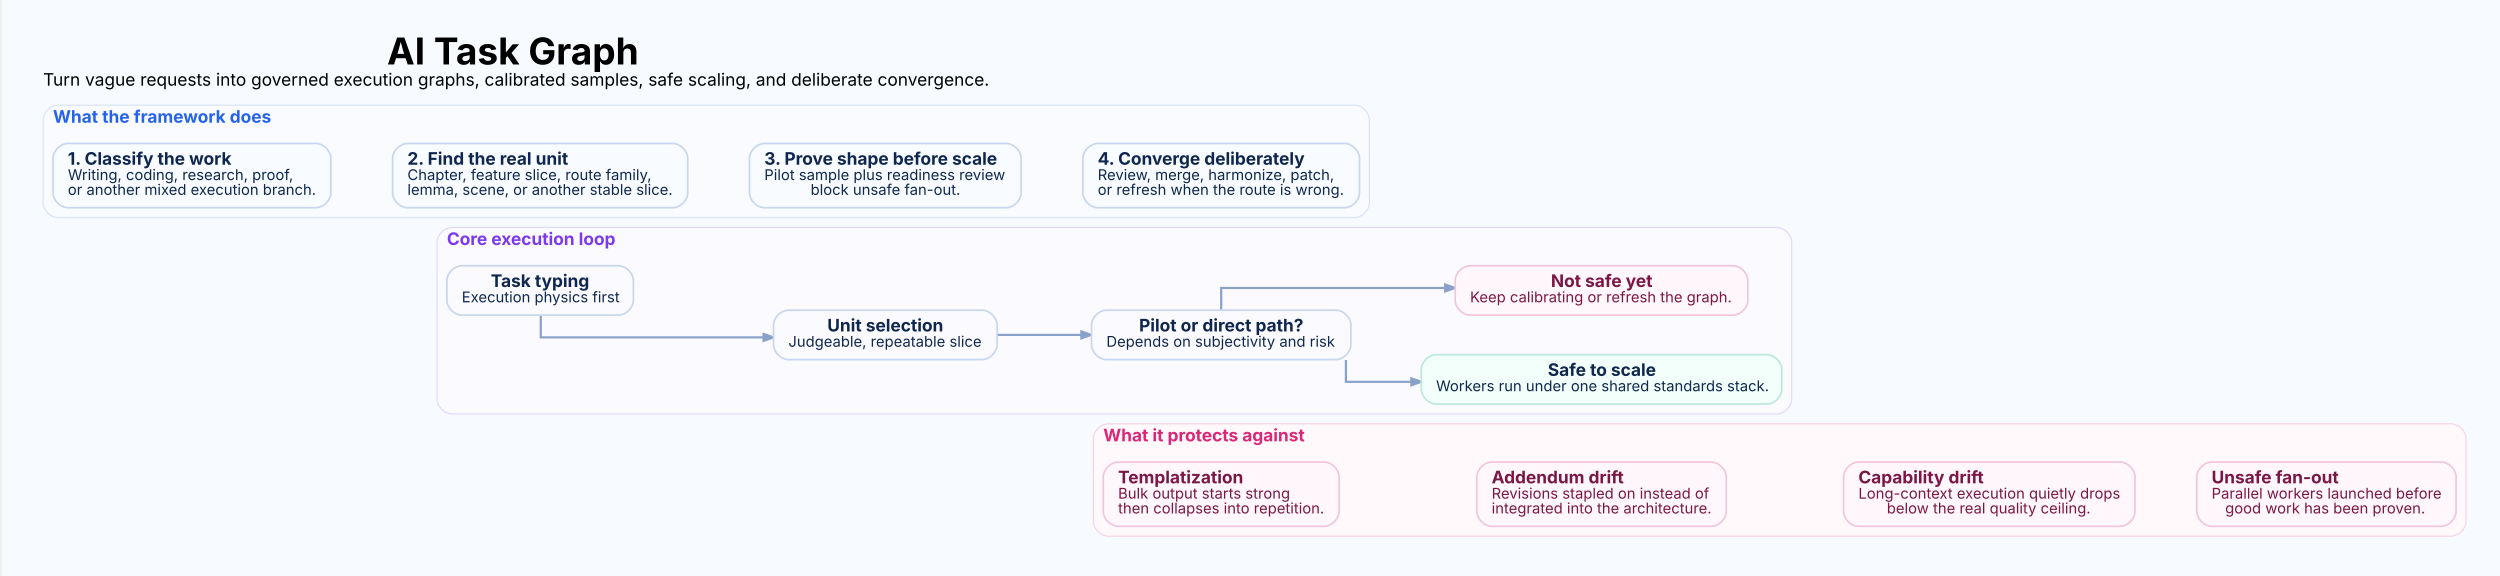
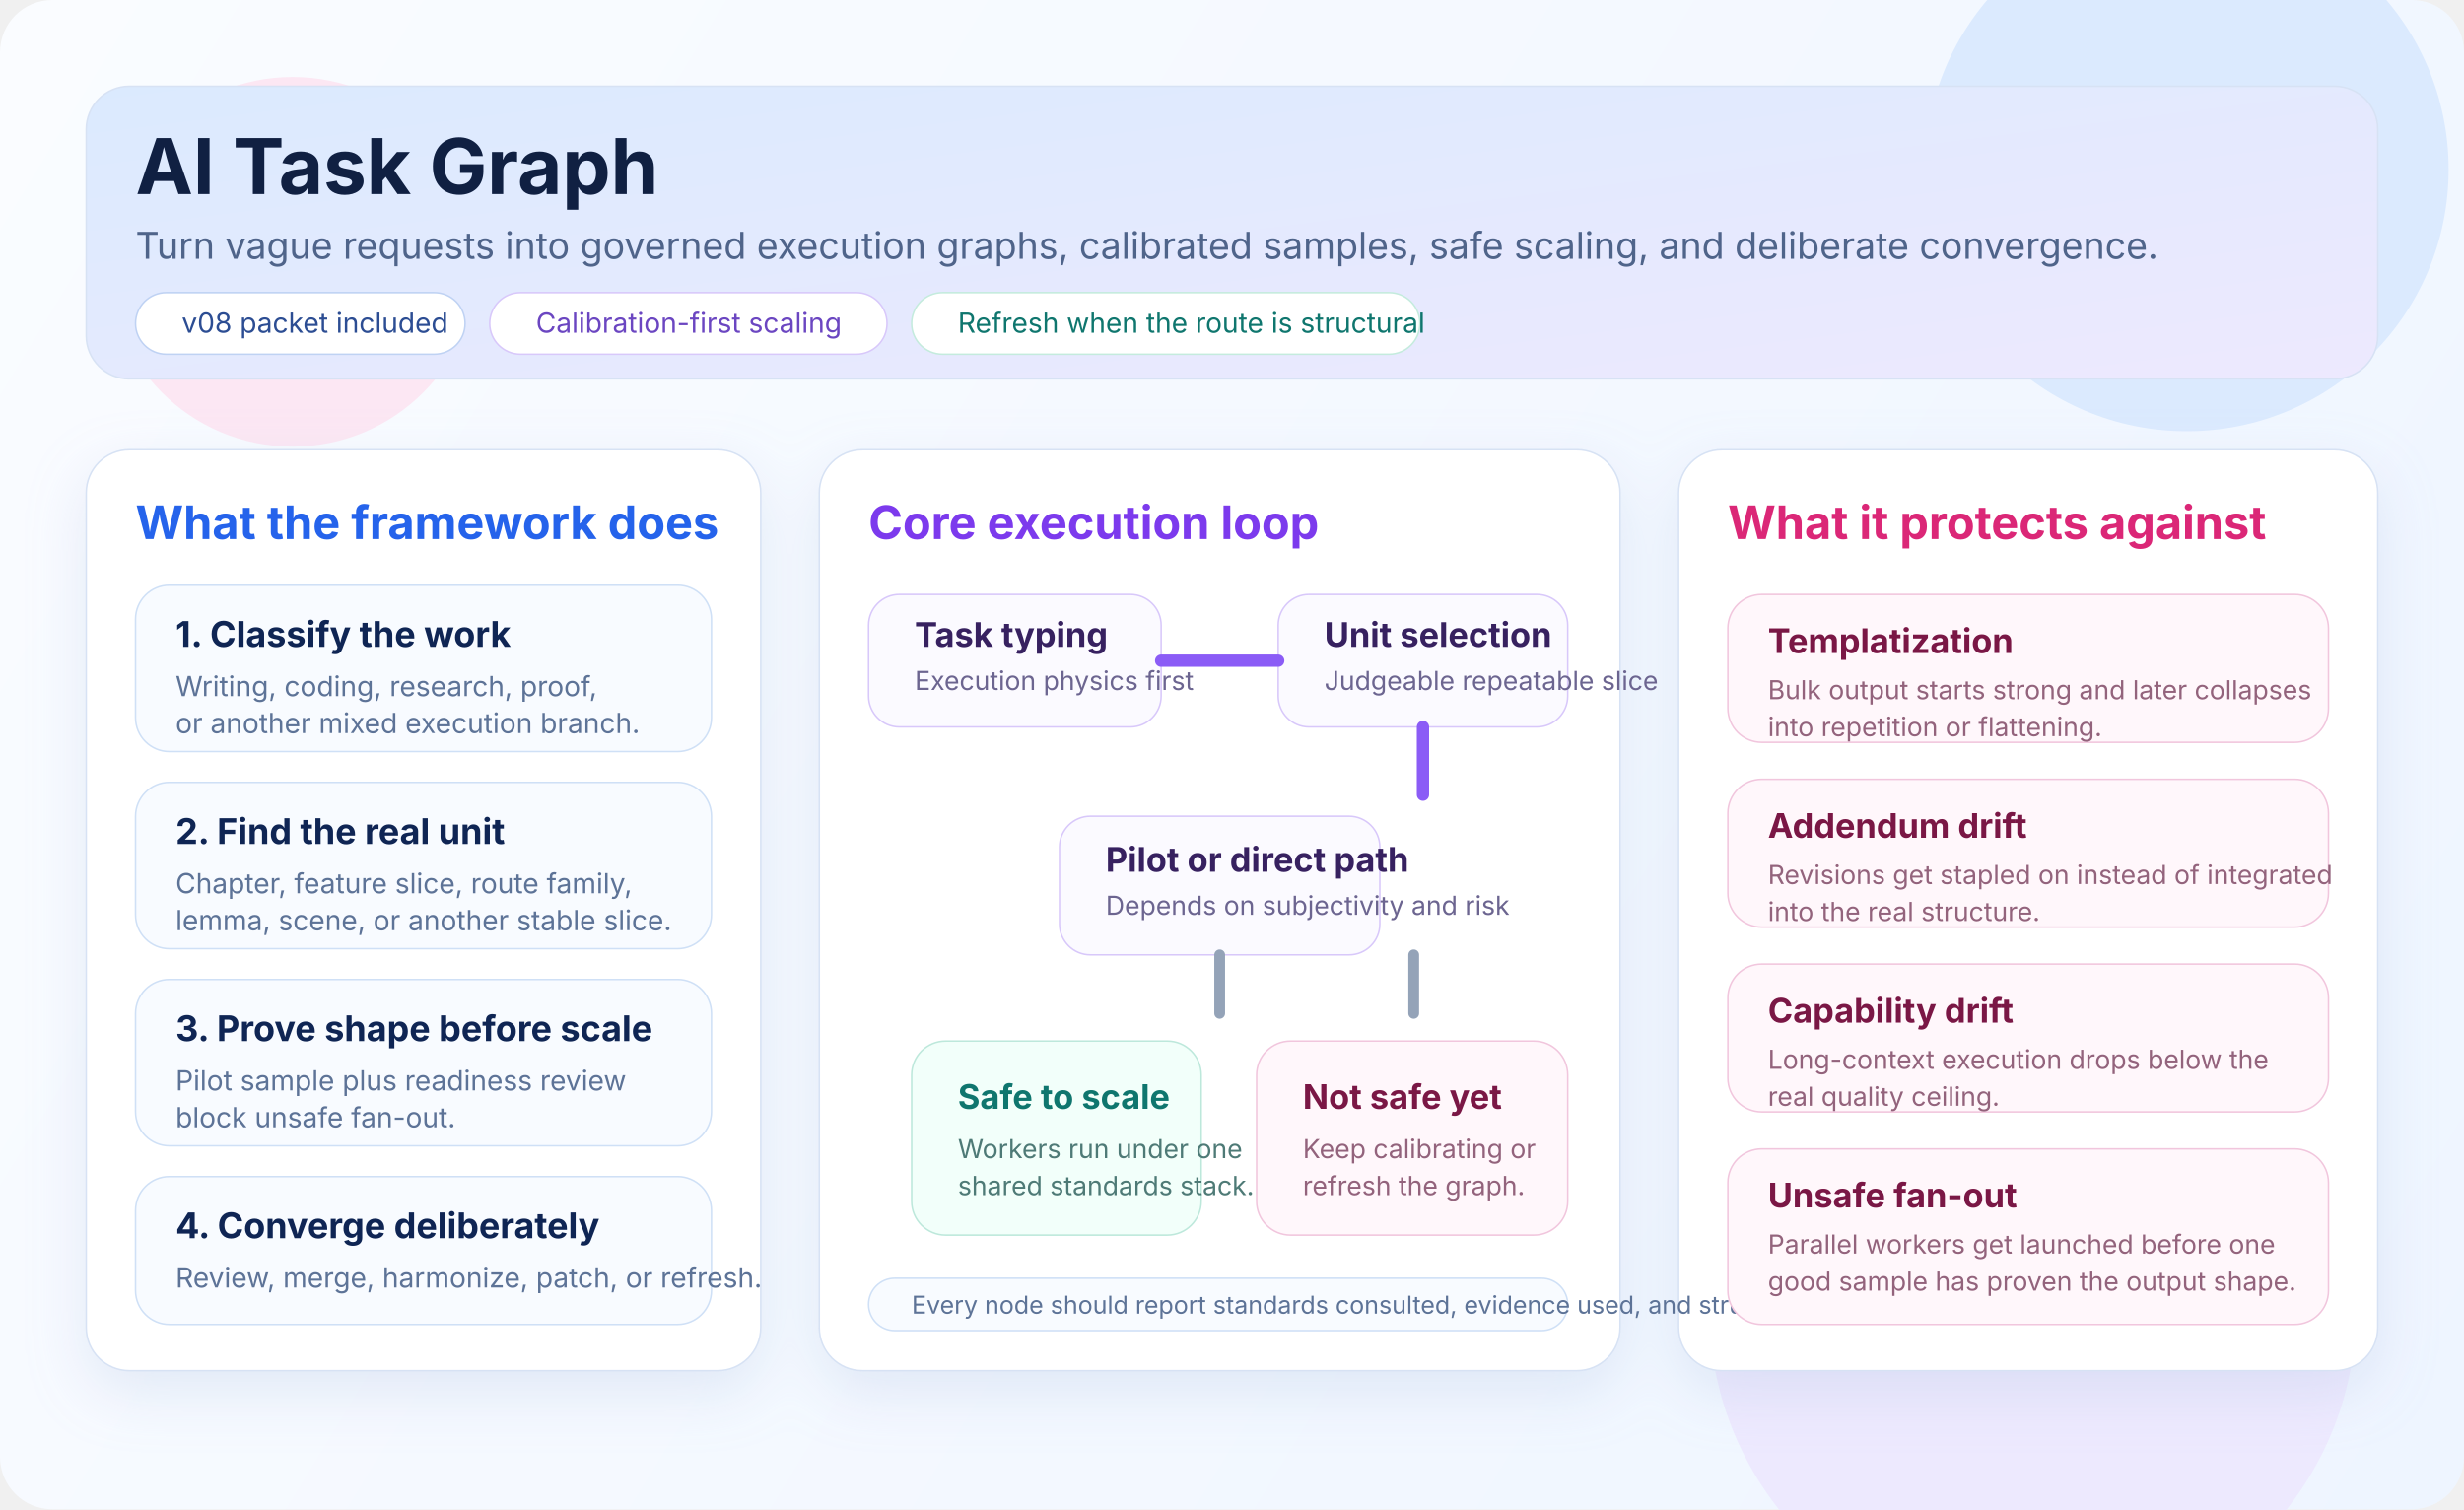
- <svg xmlns="http://www.w3.org/2000/svg" width="1152pt" height="265pt" viewBox="0.00 0.00 1152.00 265.45">
-   <g id="graph0" class="graph" transform="scale(0.57 0.57) rotate(0) translate(25.2 442.2)">
-     <polygon fill="#f7faff" stroke="transparent" points="-25.2,25.2 -25.2,-442.2 2003.2,-442.2 2003.2,25.2 -25.2,25.2" />
-     <text text-anchor="start" x="286.5" y="-390" font-family="Inter,Segoe UI,Arial" font-weight="bold" font-size="30.00">AI Task Graph</text>
-     <text text-anchor="start" x="8" y="-372.8" font-family="Inter,Segoe UI,Arial" font-size="14.00">Turn vague requests into governed execution graphs, calibrated samples, safe scaling, and deliberate convergence.</text>
-     <g id="clust1" class="cluster">
-       <path fill="#f9fbff" stroke="#d8e4f6" d="M20,-266C20,-266 1070,-266 1070,-266 1076,-266 1082,-272 1082,-278 1082,-278 1082,-345 1082,-345 1082,-351 1076,-357 1070,-357 1070,-357 20,-357 20,-357 14,-357 8,-351 8,-345 8,-345 8,-278 8,-278 8,-272 14,-266 20,-266" />
-       <text text-anchor="start" x="16" y="-342.8" font-family="Inter,Segoe UI,Arial" font-weight="bold" font-size="14.00" fill="#2563eb">What the framework does</text>
-     </g>
-     <g id="clust3" class="cluster">
-       <path fill="#fbfaff" stroke="#e2d8fb" d="M339,-107C339,-107 1412,-107 1412,-107 1418,-107 1424,-113 1424,-119 1424,-119 1424,-246 1424,-246 1424,-252 1418,-258 1412,-258 1412,-258 339,-258 339,-258 333,-258 327,-252 327,-246 327,-246 327,-119 327,-119 327,-113 333,-107 339,-107" />
-       <text text-anchor="start" x="335" y="-243.8" font-family="Inter,Segoe UI,Arial" font-weight="bold" font-size="14.00" fill="#7c3aed">Core execution loop</text>
-     </g>
-     <g id="clust4" class="cluster">
-       <path fill="#fff9fc" stroke="#f4d4e4" d="M870.5,-8C870.5,-8 1958,-8 1958,-8 1964,-8 1970,-14 1970,-20 1970,-20 1970,-87 1970,-87 1970,-93 1964,-99 1958,-99 1958,-99 870.5,-99 870.5,-99 864.5,-99 858.5,-93 858.5,-87 858.5,-87 858.5,-20 858.5,-20 858.5,-14 864.5,-8 870.5,-8" />
-       <text text-anchor="start" x="866.5" y="-84.8" font-family="Inter,Segoe UI,Arial" font-weight="bold" font-size="14.00" fill="#db2777">What it protects against</text>
-     </g>
-     <g id="edge4" class="edge">
-       <path fill="none" stroke="#8aa2c9" stroke-width="1.8" d="M411,-186.67C411,-177.63 411,-169 411,-169 411,-169 591.42,-169 591.42,-169" />
-       <polygon fill="#8aa2c9" stroke="#8aa2c9" stroke-width="1.8" points="591.42,-171.8 599.42,-169 591.42,-166.2 591.42,-171.8" />
-     </g>
-     <g id="edge5" class="edge">
-       <path fill="none" stroke="#8aa2c9" stroke-width="1.8" d="M780.57,-171C780.57,-171 848.76,-171 848.76,-171" />
-       <polygon fill="#8aa2c9" stroke="#8aa2c9" stroke-width="1.8" points="848.76,-173.8 856.76,-171 848.76,-168.2 848.76,-173.8" />
-     </g>
-     <g id="edge6" class="edge">
-       <path fill="none" stroke="#8aa2c9" stroke-width="1.8" d="M1063,-150.67C1063,-141.63 1063,-133 1063,-133 1063,-133 1115.99,-133 1115.99,-133" />
-       <polygon fill="#8aa2c9" stroke="#8aa2c9" stroke-width="1.8" points="1115.99,-135.8 1123.99,-133 1115.99,-130.2 1115.99,-135.8" />
-     </g>
-     <g id="edge7" class="edge">
-       <path fill="none" stroke="#8aa2c9" stroke-width="1.8" d="M962,-191.33C962,-200.37 962,-209 962,-209 962,-209 1143.36,-209 1143.36,-209" />
-       <polygon fill="#8aa2c9" stroke="#8aa2c9" stroke-width="1.8" points="1143.36,-211.8 1151.36,-209 1143.36,-206.2 1143.36,-211.8" />
-     </g>
-     <g id="node1" class="node">
-       <path fill="#f8fbff" stroke="#c8d7ee" stroke-width="1.4" d="M229,-326C229,-326 28,-326 28,-326 22,-326 16,-320 16,-314 16,-314 16,-286 16,-286 16,-280 22,-274 28,-274 28,-274 229,-274 229,-274 235,-274 241,-280 241,-286 241,-286 241,-314 241,-314 241,-320 235,-326 229,-326" />
-       <text text-anchor="start" x="28" y="-308.8" font-family="Inter,Segoe UI,Arial" font-weight="bold" font-size="14.00" fill="#0f274f">1. Classify the work</text>
-       <text text-anchor="start" x="28" y="-296.4" font-family="Inter,Segoe UI,Arial" font-size="12.00" fill="#0f274f">Writing, coding, research, proof,</text>
-       <text text-anchor="start" x="28" y="-284.4" font-family="Inter,Segoe UI,Arial" font-size="12.00" fill="#0f274f">or another mixed execution branch.</text>
-     </g>
-     <g id="node2" class="node">
-       <path fill="#f8fbff" stroke="#c8d7ee" stroke-width="1.4" d="M518,-326C518,-326 303,-326 303,-326 297,-326 291,-320 291,-314 291,-314 291,-286 291,-286 291,-280 297,-274 303,-274 303,-274 518,-274 518,-274 524,-274 530,-280 530,-286 530,-286 530,-314 530,-314 530,-320 524,-326 518,-326" />
-       <text text-anchor="start" x="303" y="-308.8" font-family="Inter,Segoe UI,Arial" font-weight="bold" font-size="14.00" fill="#0f274f">2. Find the real unit</text>
-       <text text-anchor="start" x="303" y="-296.4" font-family="Inter,Segoe UI,Arial" font-size="12.00" fill="#0f274f">Chapter, feature slice, route family,</text>
-       <text text-anchor="start" x="303" y="-284.4" font-family="Inter,Segoe UI,Arial" font-size="12.00" fill="#0f274f">lemma, scene, or another stable slice.</text>
-     </g>
-     <g id="node3" class="node">
-       <path fill="#f8fbff" stroke="#c8d7ee" stroke-width="1.4" d="M788,-326C788,-326 592,-326 592,-326 586,-326 580,-320 580,-314 580,-314 580,-286 580,-286 580,-280 586,-274 592,-274 592,-274 788,-274 788,-274 794,-274 800,-280 800,-286 800,-286 800,-314 800,-314 800,-320 794,-326 788,-326" />
-       <text text-anchor="start" x="592" y="-308.8" font-family="Inter,Segoe UI,Arial" font-weight="bold" font-size="14.00" fill="#0f274f">3. Prove shape before scale</text>
-       <text text-anchor="start" x="592" y="-296.4" font-family="Inter,Segoe UI,Arial" font-size="12.00" fill="#0f274f">Pilot sample plus readiness review</text>
-       <text text-anchor="start" x="629.5" y="-284.4" font-family="Inter,Segoe UI,Arial" font-size="12.00" fill="#0f274f">block unsafe fan-out.</text>
-     </g>
-     <g id="node4" class="node">
-       <path fill="#f8fbff" stroke="#c8d7ee" stroke-width="1.4" d="M1062,-326C1062,-326 862,-326 862,-326 856,-326 850,-320 850,-314 850,-314 850,-286 850,-286 850,-280 856,-274 862,-274 862,-274 1062,-274 1062,-274 1068,-274 1074,-280 1074,-286 1074,-286 1074,-314 1074,-314 1074,-320 1068,-326 1062,-326" />
-       <text text-anchor="start" x="862" y="-308.8" font-family="Inter,Segoe UI,Arial" font-weight="bold" font-size="14.00" fill="#0f274f">4. Converge deliberately</text>
-       <text text-anchor="start" x="862" y="-296.4" font-family="Inter,Segoe UI,Arial" font-size="12.00" fill="#0f274f">Review, merge, harmonize, patch,</text>
-       <text text-anchor="start" x="862" y="-284.4" font-family="Inter,Segoe UI,Arial" font-size="12.00" fill="#0f274f">or refresh when the route is wrong.</text>
-     </g>
-     <g id="node5" class="node">
-       <path fill="#fbfaff" stroke="#c8d7ee" stroke-width="1.4" d="M474,-227C474,-227 347,-227 347,-227 341,-227 335,-221 335,-215 335,-215 335,-199 335,-199 335,-193 341,-187 347,-187 347,-187 474,-187 474,-187 480,-187 486,-193 486,-199 486,-199 486,-215 486,-215 486,-221 480,-227 474,-227" />
-       <text text-anchor="start" x="370.5" y="-209.8" font-family="Inter,Segoe UI,Arial" font-weight="bold" font-size="14.00" fill="#0f274f">Task typing</text>
-       <text text-anchor="start" x="347" y="-197.4" font-family="Inter,Segoe UI,Arial" font-size="12.00" fill="#0f274f">Execution physics first</text>
-     </g>
-     <g id="node6" class="node">
-       <path fill="#fbfaff" stroke="#c8d7ee" stroke-width="1.4" d="M768.5,-191C768.5,-191 611.5,-191 611.5,-191 605.5,-191 599.5,-185 599.5,-179 599.5,-179 599.5,-163 599.5,-163 599.5,-157 605.5,-151 611.5,-151 611.5,-151 768.5,-151 768.5,-151 774.5,-151 780.5,-157 780.5,-163 780.5,-163 780.5,-179 780.5,-179 780.5,-185 774.5,-191 768.5,-191" />
-       <text text-anchor="start" x="643" y="-173.8" font-family="Inter,Segoe UI,Arial" font-weight="bold" font-size="14.00" fill="#0f274f">Unit selection</text>
-       <text text-anchor="start" x="611.5" y="-161.4" font-family="Inter,Segoe UI,Arial" font-size="12.00" fill="#0f274f">Judgeable, repeatable slice</text>
-     </g>
-     <g id="node7" class="node">
-       <path fill="#fbfaff" stroke="#c8d7ee" stroke-width="1.4" d="M1055,-191C1055,-191 869,-191 869,-191 863,-191 857,-185 857,-179 857,-179 857,-163 857,-163 857,-157 863,-151 869,-151 869,-151 1055,-151 1055,-151 1061,-151 1067,-157 1067,-163 1067,-163 1067,-179 1067,-179 1067,-185 1061,-191 1055,-191" />
-       <text text-anchor="start" x="895.5" y="-173.8" font-family="Inter,Segoe UI,Arial" font-weight="bold" font-size="14.00" fill="#0f274f">Pilot or direct path?</text>
-       <text text-anchor="start" x="869" y="-161.4" font-family="Inter,Segoe UI,Arial" font-size="12.00" fill="#0f274f">Depends on subjectivity and risk</text>
-     </g>
-     <g id="node8" class="node">
-       <path fill="#f2fffa" stroke="#bde8db" stroke-width="1.4" d="M1404,-155C1404,-155 1136,-155 1136,-155 1130,-155 1124,-149 1124,-143 1124,-143 1124,-127 1124,-127 1124,-121 1130,-115 1136,-115 1136,-115 1404,-115 1404,-115 1410,-115 1416,-121 1416,-127 1416,-127 1416,-143 1416,-143 1416,-149 1410,-155 1404,-155" />
-       <text text-anchor="start" x="1226.5" y="-137.8" font-family="Inter,Segoe UI,Arial" font-weight="bold" font-size="14.00" fill="#0f274f">Safe to scale</text>
-       <text text-anchor="start" x="1136" y="-125.4" font-family="Inter,Segoe UI,Arial" font-size="12.00" fill="#0f274f">Workers run under one shared standards stack.</text>
-     </g>
-     <g id="node9" class="node">
-       <path fill="#fff7fb" stroke="#f1c6dd" stroke-width="1.4" d="M1376.5,-227C1376.5,-227 1163.5,-227 1163.5,-227 1157.5,-227 1151.5,-221 1151.5,-215 1151.5,-215 1151.5,-199 1151.5,-199 1151.5,-193 1157.5,-187 1163.5,-187 1163.5,-187 1376.5,-187 1376.5,-187 1382.5,-187 1388.5,-193 1388.5,-199 1388.5,-199 1388.5,-215 1388.5,-215 1388.5,-221 1382.5,-227 1376.5,-227" />
-       <text text-anchor="start" x="1229" y="-209.8" font-family="Inter,Segoe UI,Arial" font-weight="bold" font-size="14.00" fill="#7a1745">Not safe yet</text>
-       <text text-anchor="start" x="1163.5" y="-197.4" font-family="Inter,Segoe UI,Arial" font-size="12.00" fill="#7a1745">Keep calibrating or refresh the graph.</text>
-     </g>
-     <g id="node10" class="node">
-       <path fill="#fff7fb" stroke="#f1c6dd" stroke-width="1.4" d="M1045.5,-68C1045.5,-68 878.5,-68 878.5,-68 872.5,-68 866.5,-62 866.5,-56 866.5,-56 866.5,-28 866.5,-28 866.5,-22 872.5,-16 878.5,-16 878.5,-16 1045.5,-16 1045.5,-16 1051.5,-16 1057.5,-22 1057.5,-28 1057.5,-28 1057.5,-56 1057.5,-56 1057.5,-62 1051.5,-68 1045.5,-68" />
-       <text text-anchor="start" x="878.5" y="-50.8" font-family="Inter,Segoe UI,Arial" font-weight="bold" font-size="14.00" fill="#7a1745">Templatization</text>
-       <text text-anchor="start" x="878.5" y="-38.4" font-family="Inter,Segoe UI,Arial" font-size="12.00" fill="#7a1745">Bulk output starts strong</text>
-       <text text-anchor="start" x="878.5" y="-26.4" font-family="Inter,Segoe UI,Arial" font-size="12.00" fill="#7a1745">then collapses into repetition.</text>
-     </g>
-     <g id="node11" class="node">
-       <path fill="#fff7fb" stroke="#f1c6dd" stroke-width="1.4" d="M1359,-68C1359,-68 1181,-68 1181,-68 1175,-68 1169,-62 1169,-56 1169,-56 1169,-28 1169,-28 1169,-22 1175,-16 1181,-16 1181,-16 1359,-16 1359,-16 1365,-16 1371,-22 1371,-28 1371,-28 1371,-56 1371,-56 1371,-62 1365,-68 1359,-68" />
-       <text text-anchor="start" x="1181" y="-50.8" font-family="Inter,Segoe UI,Arial" font-weight="bold" font-size="14.00" fill="#7a1745">Addendum drift</text>
-       <text text-anchor="start" x="1181" y="-38.4" font-family="Inter,Segoe UI,Arial" font-size="12.00" fill="#7a1745">Revisions stapled on instead of</text>
-       <text text-anchor="start" x="1181" y="-26.4" font-family="Inter,Segoe UI,Arial" font-size="12.00" fill="#7a1745">integrated into the architecture.</text>
-     </g>
-     <g id="node12" class="node">
-       <path fill="#fff7fb" stroke="#f1c6dd" stroke-width="1.4" d="M1690,-68C1690,-68 1478,-68 1478,-68 1472,-68 1466,-62 1466,-56 1466,-56 1466,-28 1466,-28 1466,-22 1472,-16 1478,-16 1478,-16 1690,-16 1690,-16 1696,-16 1702,-22 1702,-28 1702,-28 1702,-56 1702,-56 1702,-62 1696,-68 1690,-68" />
-       <text text-anchor="start" x="1478" y="-50.8" font-family="Inter,Segoe UI,Arial" font-weight="bold" font-size="14.00" fill="#7a1745">Capability drift</text>
-       <text text-anchor="start" x="1478" y="-38.4" font-family="Inter,Segoe UI,Arial" font-size="12.00" fill="#7a1745">Long-context execution quietly drops</text>
-       <text text-anchor="start" x="1501" y="-26.4" font-family="Inter,Segoe UI,Arial" font-size="12.00" fill="#7a1745">below the real quality ceiling.</text>
-     </g>
-     <g id="node13" class="node">
-       <path fill="#fff7fb" stroke="#f1c6dd" stroke-width="1.4" d="M1950,-68C1950,-68 1764,-68 1764,-68 1758,-68 1752,-62 1752,-56 1752,-56 1752,-28 1752,-28 1752,-22 1758,-16 1764,-16 1764,-16 1950,-16 1950,-16 1956,-16 1962,-22 1962,-28 1962,-28 1962,-56 1962,-56 1962,-62 1956,-68 1950,-68" />
-       <text text-anchor="start" x="1764" y="-50.8" font-family="Inter,Segoe UI,Arial" font-weight="bold" font-size="14.00" fill="#7a1745">Unsafe fan-out</text>
-       <text text-anchor="start" x="1764" y="-38.4" font-family="Inter,Segoe UI,Arial" font-size="12.00" fill="#7a1745">Parallel workers launched before</text>
-       <text text-anchor="start" x="1775" y="-26.4" font-family="Inter,Segoe UI,Arial" font-size="12.00" fill="#7a1745">good work has been proven.</text>
-     </g>
+ <svg xmlns="http://www.w3.org/2000/svg" width="1600" height="980" viewBox="0 0 1600 980">
+   <defs>
+     <linearGradient id="bg" x1="0" y1="0" x2="1600" y2="980" gradientUnits="userSpaceOnUse">
+       <stop stop-color="#FAFCFF" />
+       <stop offset="1" stop-color="#EEF5FF" />
+     </linearGradient>
+     <linearGradient id="heroBand" x1="0" y1="0" x2="1" y2="1">
+       <stop stop-color="#DBEAFE" />
+       <stop offset="1" stop-color="#EDE9FE" />
+     </linearGradient>
+     <filter id="shadow" x="-20%" y="-20%" width="140%" height="140%">
+       <feDropShadow dx="0" dy="14" stdDeviation="18" flood-color="#B7C7E6" flood-opacity="0.32" />
+     </filter>
+   </defs>
+   <rect width="1600" height="980" rx="34" fill="url(#bg)" />
+   <circle cx="1420" cy="110" r="170" fill="#DBEAFE" />
+   <circle cx="1320" cy="850" r="210" fill="#EDE9FE" />
+   <circle cx="190" cy="170" r="120" fill="#FCE7F3" />
+   <rect x="56" y="56" width="1488" height="190" rx="28" fill="url(#heroBand)" stroke="#D7E2F4" />
+   <text x="88" y="126" fill="#102042" font-size="50" font-family="Inter,Segoe UI,Arial" font-weight="700">AI Task Graph</text>
+   <text x="88" y="168" fill="#4F648A" font-size="24" font-family="Inter,Segoe UI,Arial">Turn vague requests into governed execution graphs, calibrated samples, safe scaling, and deliberate convergence.</text>
+   <rect x="88" y="190" width="214" height="40" rx="20" fill="#FFFFFF" stroke="#BFD2F3" />
+   <text x="118" y="216" fill="#2C4D93" font-size="18" font-family="Inter,Segoe UI,Arial">v08 packet included</text>
+   <rect x="318" y="190" width="258" height="40" rx="20" fill="#FFFFFF" stroke="#D8C8FA" />
+   <text x="348" y="216" fill="#6B46C1" font-size="18" font-family="Inter,Segoe UI,Arial">Calibration-first scaling</text>
+   <rect x="592" y="190" width="330" height="40" rx="20" fill="#FFFFFF" stroke="#C4EBDD" />
+   <text x="622" y="216" fill="#0F766E" font-size="18" font-family="Inter,Segoe UI,Arial">Refresh when the route is structural</text>
+   <g filter="url(#shadow)">
+     <rect x="56" y="292" width="438" height="598" rx="28" fill="#FFFFFF" stroke="#D7E2F4" />
+     <rect x="532" y="292" width="520" height="598" rx="28" fill="#FFFFFF" stroke="#D7E2F4" />
+     <rect x="1090" y="292" width="454" height="598" rx="28" fill="#FFFFFF" stroke="#D7E2F4" />
  </g>
+   <text x="88" y="350" fill="#2563EB" font-size="30" font-family="Inter,Segoe UI,Arial" font-weight="700">What the framework does</text>
+   <rect x="88" y="380" width="374" height="108" rx="22" fill="#F8FBFF" stroke="#CFE0F6" />
+   <text x="114" y="420" fill="#0F2554" font-size="23" font-family="Inter,Segoe UI,Arial" font-weight="700">1. Classify the work</text>
+   <text x="114" y="452" fill="#5D7397" font-size="18" font-family="Inter,Segoe UI,Arial">Writing, coding, research, proof,</text>
+   <text x="114" y="476" fill="#5D7397" font-size="18" font-family="Inter,Segoe UI,Arial">or another mixed execution branch.</text>
+   <rect x="88" y="508" width="374" height="108" rx="22" fill="#F8FBFF" stroke="#CFE0F6" />
+   <text x="114" y="548" fill="#0F2554" font-size="23" font-family="Inter,Segoe UI,Arial" font-weight="700">2. Find the real unit</text>
+   <text x="114" y="580" fill="#5D7397" font-size="18" font-family="Inter,Segoe UI,Arial">Chapter, feature slice, route family,</text>
+   <text x="114" y="604" fill="#5D7397" font-size="18" font-family="Inter,Segoe UI,Arial">lemma, scene, or another stable slice.</text>
+   <rect x="88" y="636" width="374" height="108" rx="22" fill="#F8FBFF" stroke="#CFE0F6" />
+   <text x="114" y="676" fill="#0F2554" font-size="23" font-family="Inter,Segoe UI,Arial" font-weight="700">3. Prove shape before scale</text>
+   <text x="114" y="708" fill="#5D7397" font-size="18" font-family="Inter,Segoe UI,Arial">Pilot sample plus readiness review</text>
+   <text x="114" y="732" fill="#5D7397" font-size="18" font-family="Inter,Segoe UI,Arial">block unsafe fan-out.</text>
+   <rect x="88" y="764" width="374" height="96" rx="22" fill="#F8FBFF" stroke="#CFE0F6" />
+   <text x="114" y="804" fill="#0F2554" font-size="23" font-family="Inter,Segoe UI,Arial" font-weight="700">4. Converge deliberately</text>
+   <text x="114" y="836" fill="#5D7397" font-size="18" font-family="Inter,Segoe UI,Arial">Review, merge, harmonize, patch, or refresh.</text>
+   <text x="564" y="350" fill="#7C3AED" font-size="30" font-family="Inter,Segoe UI,Arial" font-weight="700">Core execution loop</text>
+   <rect x="564" y="386" width="190" height="86" rx="20" fill="#FBFAFF" stroke="#D8C8FA" />
+   <text x="594" y="420" fill="#372160" font-size="22" font-family="Inter,Segoe UI,Arial" font-weight="700">Task typing</text>
+   <text x="594" y="448" fill="#6C6590" font-size="17" font-family="Inter,Segoe UI,Arial">Execution physics first</text>
+   <rect x="830" y="386" width="188" height="86" rx="20" fill="#FBFAFF" stroke="#D8C8FA" />
+   <text x="860" y="420" fill="#372160" font-size="22" font-family="Inter,Segoe UI,Arial" font-weight="700">Unit selection</text>
+   <text x="860" y="448" fill="#6C6590" font-size="17" font-family="Inter,Segoe UI,Arial">Judgeable repeatable slice</text>
+   <path d="M754 429H830" stroke="#8B5CF6" stroke-width="8" stroke-linecap="round" />
+   <rect x="688" y="530" width="208" height="90" rx="20" fill="#FBFAFF" stroke="#D8C8FA" />
+   <text x="718" y="566" fill="#372160" font-size="22" font-family="Inter,Segoe UI,Arial" font-weight="700">Pilot or direct path</text>
+   <text x="718" y="594" fill="#6C6590" font-size="17" font-family="Inter,Segoe UI,Arial">Depends on subjectivity and risk</text>
+   <path d="M924 472V516" stroke="#8B5CF6" stroke-width="8" stroke-linecap="round" />
+   <rect x="592" y="676" width="188" height="126" rx="22" fill="#F2FFFA" stroke="#BDE8DB" />
+   <text x="622" y="720" fill="#0F766E" font-size="22" font-family="Inter,Segoe UI,Arial" font-weight="700">Safe to scale</text>
+   <text x="622" y="752" fill="#4E7A76" font-size="17" font-family="Inter,Segoe UI,Arial">Workers run under one</text>
+   <text x="622" y="776" fill="#4E7A76" font-size="17" font-family="Inter,Segoe UI,Arial">shared standards stack.</text>
+   <rect x="816" y="676" width="202" height="126" rx="22" fill="#FFF7FB" stroke="#F1C6DD" />
+   <text x="846" y="720" fill="#7A1745" font-size="22" font-family="Inter,Segoe UI,Arial" font-weight="700">Not safe yet</text>
+   <text x="846" y="752" fill="#93637C" font-size="17" font-family="Inter,Segoe UI,Arial">Keep calibrating or</text>
+   <text x="846" y="776" fill="#93637C" font-size="17" font-family="Inter,Segoe UI,Arial">refresh the graph.</text>
+   <path d="M792 620V658" stroke="#94A3B8" stroke-width="7" stroke-linecap="round" />
+   <path d="M918 620V658" stroke="#94A3B8" stroke-width="7" stroke-linecap="round" />
+   <rect x="564" y="830" width="454" height="34" rx="17" fill="#F8FBFF" stroke="#CFE0F6" />
+   <text x="592" y="853" fill="#5D7397" font-size="16" font-family="Inter,Segoe UI,Arial">Every node should report standards consulted, evidence used, and structural risks discovered.</text>
+   <text x="1122" y="350" fill="#DB2777" font-size="30" font-family="Inter,Segoe UI,Arial" font-weight="700">What it protects against</text>
+   <rect x="1122" y="386" width="390" height="96" rx="22" fill="#FFF7FB" stroke="#F1C6DD" />
+   <text x="1148" y="424" fill="#7A1745" font-size="22" font-family="Inter,Segoe UI,Arial" font-weight="700">Templatization</text>
+   <text x="1148" y="454" fill="#93637C" font-size="17" font-family="Inter,Segoe UI,Arial">Bulk output starts strong and later collapses</text>
+   <text x="1148" y="478" fill="#93637C" font-size="17" font-family="Inter,Segoe UI,Arial">into repetition or flattening.</text>
+   <rect x="1122" y="506" width="390" height="96" rx="22" fill="#FFF7FB" stroke="#F1C6DD" />
+   <text x="1148" y="544" fill="#7A1745" font-size="22" font-family="Inter,Segoe UI,Arial" font-weight="700">Addendum drift</text>
+   <text x="1148" y="574" fill="#93637C" font-size="17" font-family="Inter,Segoe UI,Arial">Revisions get stapled on instead of integrated</text>
+   <text x="1148" y="598" fill="#93637C" font-size="17" font-family="Inter,Segoe UI,Arial">into the real structure.</text>
+   <rect x="1122" y="626" width="390" height="96" rx="22" fill="#FFF7FB" stroke="#F1C6DD" />
+   <text x="1148" y="664" fill="#7A1745" font-size="22" font-family="Inter,Segoe UI,Arial" font-weight="700">Capability drift</text>
+   <text x="1148" y="694" fill="#93637C" font-size="17" font-family="Inter,Segoe UI,Arial">Long-context execution drops below the</text>
+   <text x="1148" y="718" fill="#93637C" font-size="17" font-family="Inter,Segoe UI,Arial">real quality ceiling.</text>
+   <rect x="1122" y="746" width="390" height="114" rx="22" fill="#FFF7FB" stroke="#F1C6DD" />
+   <text x="1148" y="784" fill="#7A1745" font-size="22" font-family="Inter,Segoe UI,Arial" font-weight="700">Unsafe fan-out</text>
+   <text x="1148" y="814" fill="#93637C" font-size="17" font-family="Inter,Segoe UI,Arial">Parallel workers get launched before one</text>
+   <text x="1148" y="838" fill="#93637C" font-size="17" font-family="Inter,Segoe UI,Arial">good sample has proven the output shape.</text>
</svg>
